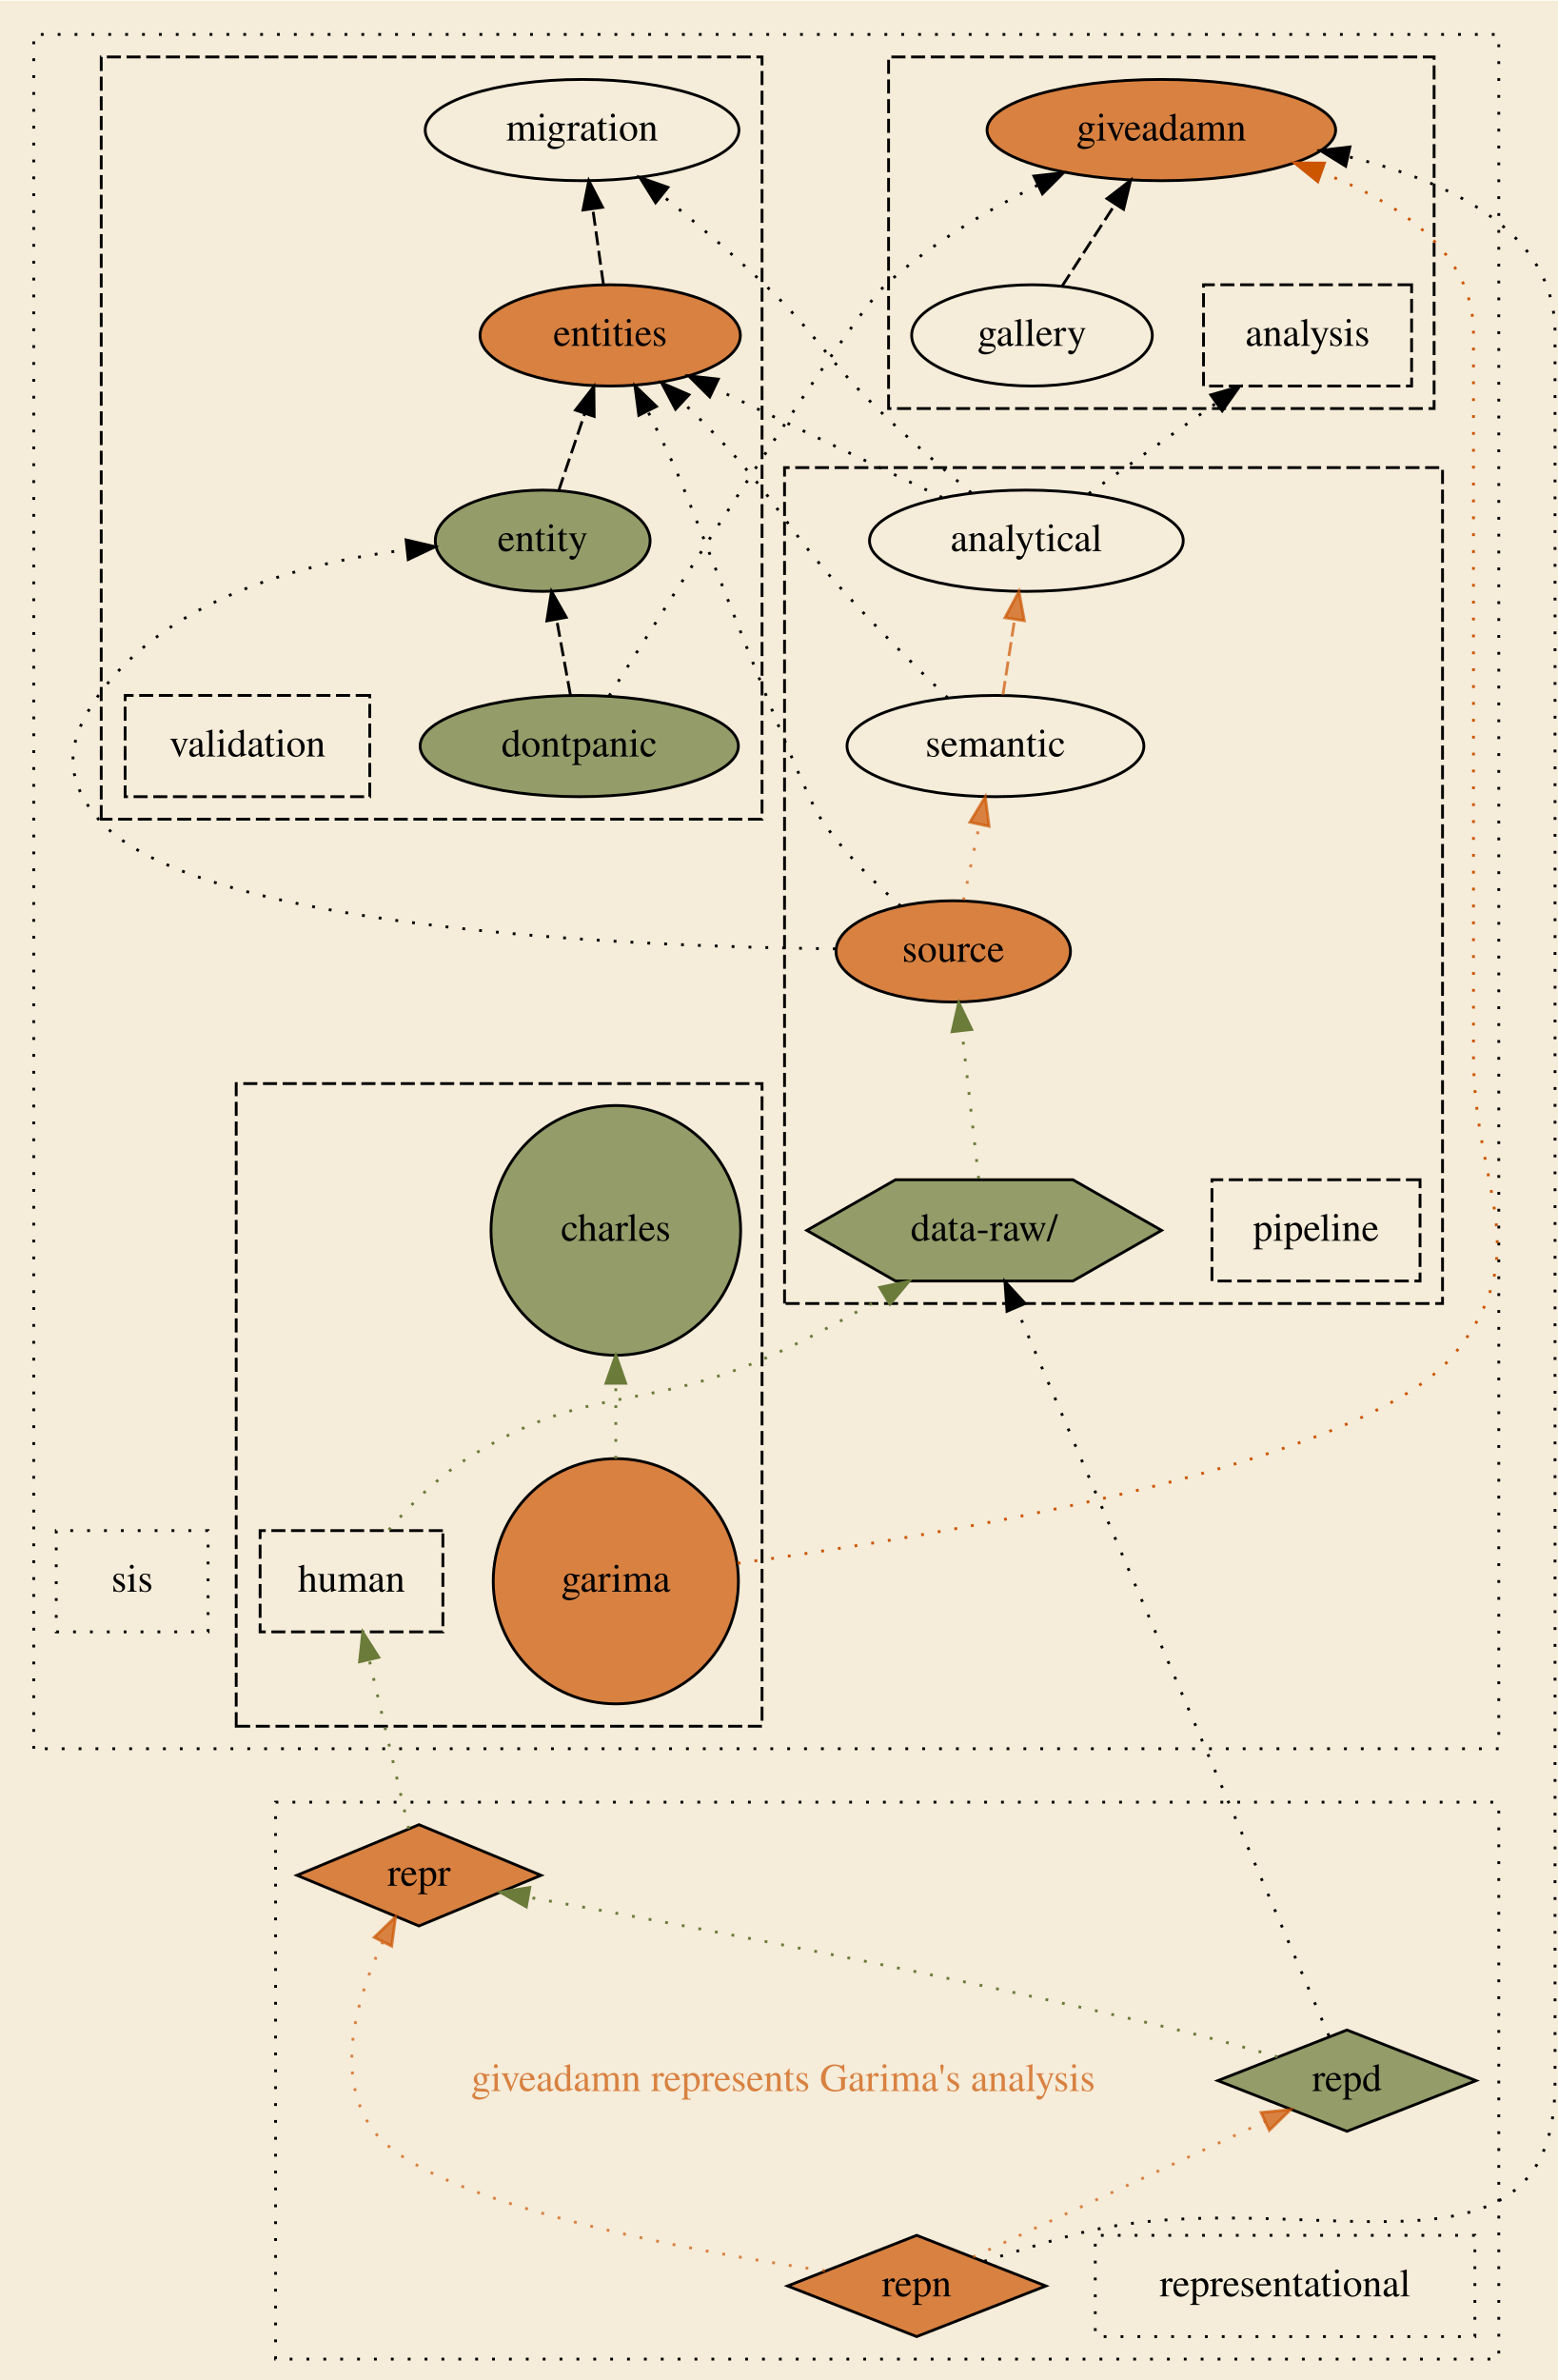
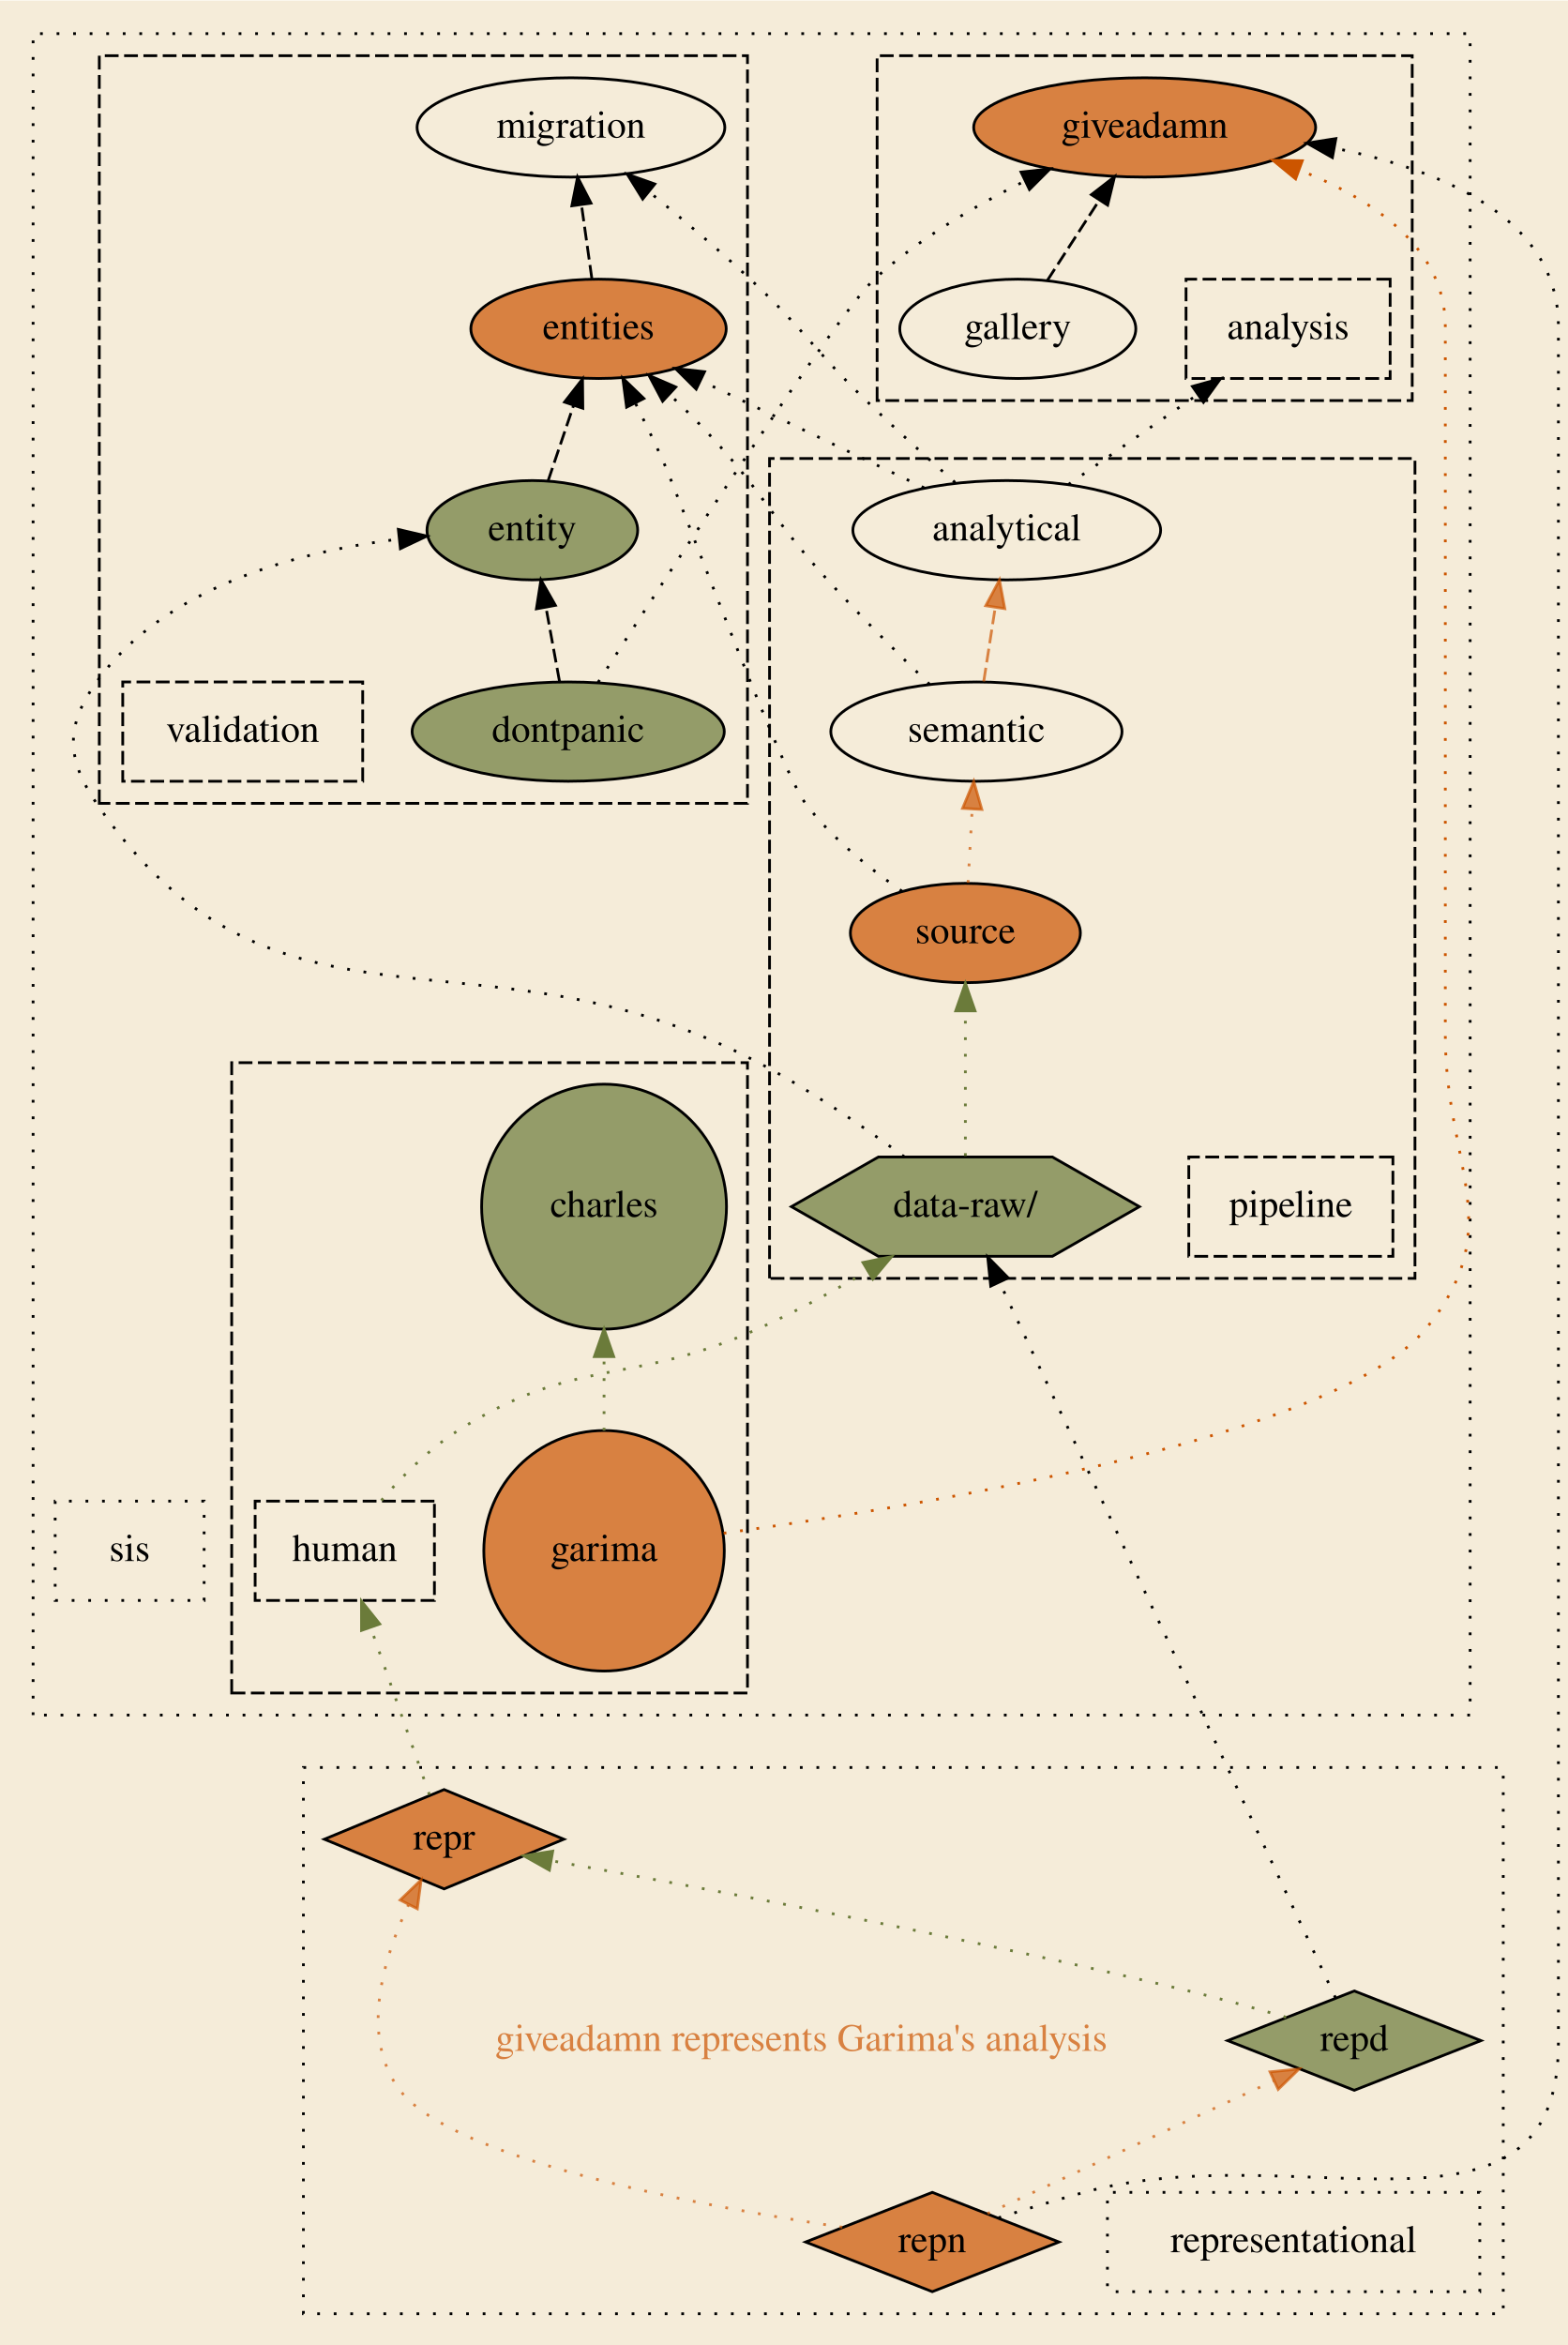
- <svg xmlns="http://www.w3.org/2000/svg" width="432pt" height="660pt" viewBox="0.00 0.00 432.00 659.62">
-   <g id="graph0" class="graph" transform="scale(0.78 0.78) rotate(0) translate(4 846.48)">
-     <polygon fill="#f5ecd9" stroke="transparent" points="-4,4 -4,-846.48 553,-846.48 553,4 -4,4" />
+ <svg xmlns="http://www.w3.org/2000/svg" width="432pt" height="646pt" viewBox="0.00 0.00 432.00 645.71">
+   <g id="graph0" class="graph" transform="scale(0.76 0.76) rotate(0) translate(4 846.48)">
+     <polygon fill="#f5ecd9" stroke="transparent" points="-4,4 -4,-846.48 565,-846.48 565,4 -4,4" />
    <g id="clust1" class="cluster">
-       <polygon fill="#f5ecd9" stroke="black" stroke-dasharray="1,5" points="94,-8 94,-206 529,-206 529,-8 94,-8" />
+       <polygon fill="#f5ecd9" stroke="black" stroke-dasharray="1,5" points="106,-8 106,-206 541,-206 541,-8 106,-8" />
    </g>
    <g id="clust2" class="cluster">
      <polygon fill="#f5ecd9" stroke="black" stroke-dasharray="1,5" points="8,-225 8,-834.48 529,-834.48 529,-225 8,-225" />
    </g>
    <g id="clust3" class="cluster">
-       <polygon fill="#f5ecd9" stroke="black" stroke-dasharray="5,2" points="312,-701.48 312,-826.48 506,-826.48 506,-701.48 312,-701.48" />
+       <polygon fill="#f5ecd9" stroke="black" stroke-dasharray="5,2" points="314,-701.48 314,-826.48 508,-826.48 508,-701.48 314,-701.48" />
    </g>
    <g id="clust4" class="cluster">
      <polygon fill="#f5ecd9" stroke="black" stroke-dasharray="5,2" points="32,-555.48 32,-826.48 267,-826.48 267,-555.48 32,-555.48" />
    </g>
    <g id="clust5" class="cluster">
      <polygon fill="#f5ecd9" stroke="black" stroke-dasharray="5,2" points="275,-383.29 275,-680.48 509,-680.48 509,-383.29 275,-383.29" />
    </g>
    <g id="clust6" class="cluster">
      <polygon fill="#f5ecd9" stroke="black" stroke-dasharray="5,2" points="80,-233 80,-461.48 267,-461.48 267,-233 80,-233" />
    </g>
    <g id="node1" class="node">
-       <polygon fill="none" stroke="black" stroke-dasharray="1,5" points="520.5,-52 385.5,-52 385.5,-16 520.5,-16 520.5,-52" />
-       <text text-anchor="middle" x="453" y="-30.3" font-family="Times,serif" font-size="14.00">representational</text>
+       <polygon fill="none" stroke="black" stroke-dasharray="1,5" points="532.5,-52 397.5,-52 397.5,-16 532.5,-16 532.5,-52" />
+       <text text-anchor="middle" x="465" y="-30.3" font-family="Times,serif" font-size="14.00">representational</text>
    </g>
    <g id="node2" class="node">
-       <polygon fill="#6b7b3a" fill-opacity="0.702" stroke="black" points="475,-125 429.08,-107 475,-89 520.92,-107 475,-125" />
-       <text text-anchor="middle" x="475" y="-103.3" font-family="Times,serif" font-size="14.00">repd</text>
+       <polygon fill="#6b7b3a" fill-opacity="0.702" stroke="black" points="487,-125 441.08,-107 487,-89 532.92,-107 487,-125" />
+       <text text-anchor="middle" x="487" y="-103.3" font-family="Times,serif" font-size="14.00">repd</text>
    </g>
    <g id="node4" class="node">
-       <polygon fill="#cc5500" fill-opacity="0.702" stroke="black" points="145,-198 101.6,-180 145,-162 188.4,-180 145,-198" />
-       <text text-anchor="middle" x="145" y="-176.3" font-family="Times,serif" font-size="14.00">repr</text>
+       <polygon fill="#cc5500" fill-opacity="0.702" stroke="black" points="157,-198 113.6,-180 157,-162 200.4,-180 157,-198" />
+       <text text-anchor="middle" x="157" y="-176.3" font-family="Times,serif" font-size="14.00">repr</text>
    </g>
    <g id="edge2" class="edge">
-       <path fill="none" stroke="#6b7b3a" stroke-dasharray="1,5" d="M450.3,-115.47C439.51,-118.61 426.68,-122.18 415,-125 333.31,-144.71 236.51,-162.81 183.86,-172.22" />
-       <polygon fill="#6b7b3a" stroke="#6b7b3a" points="183.17,-168.79 173.93,-173.99 184.39,-175.68 183.17,-168.79" />
+       <path fill="none" stroke="#6b7b3a" stroke-dasharray="1,5" d="M462.3,-115.47C451.51,-118.61 438.68,-122.18 427,-125 345.31,-144.71 248.51,-162.81 195.86,-172.22" />
+       <polygon fill="#6b7b3a" stroke="#6b7b3a" points="195.17,-168.79 185.93,-173.99 196.39,-175.68 195.17,-168.79" />
    </g>
    <g id="node16" class="node">
      <polygon fill="#6b7b3a" fill-opacity="0.702" stroke="black" points="409.08,-409.29 377.54,-427.29 314.46,-427.29 282.92,-409.29 314.46,-391.29 377.54,-391.29 409.08,-409.29" />
      <text text-anchor="middle" x="346" y="-405.59" font-family="Times,serif" font-size="14.00">data-raw/</text>
    </g>
    <g id="edge22" class="edge">
-       <path fill="none" stroke="black" stroke-dasharray="1,5" d="M468.6,-122.89C448.09,-170.65 383.75,-320.41 357.41,-381.72" />
-       <polygon fill="black" stroke="black" points="354.11,-380.53 353.38,-391.1 360.55,-383.3 354.11,-380.53" />
+       <path fill="none" stroke="black" stroke-dasharray="1,5" d="M480.2,-122.48C458,-169.76 387.43,-320.05 358.53,-381.61" />
+       <polygon fill="black" stroke="black" points="355.19,-380.49 354.1,-391.03 361.52,-383.47 355.19,-380.49" />
    </g>
    <g id="node3" class="node">
-       <polygon fill="#cc5500" fill-opacity="0.702" stroke="black" points="322,-52 276.08,-34 322,-16 367.92,-34 322,-52" />
-       <text text-anchor="middle" x="322" y="-30.3" font-family="Times,serif" font-size="14.00">repn</text>
+       <polygon fill="#cc5500" fill-opacity="0.702" stroke="black" points="334,-52 288.08,-34 334,-16 379.92,-34 334,-52" />
+       <text text-anchor="middle" x="334" y="-30.3" font-family="Times,serif" font-size="14.00">repn</text>
    </g>
    <g id="edge1" class="edge">
-       <path fill="none" stroke="#cc5500" stroke-dasharray="1,5" stroke-opacity="0.702" d="M342,-44.28C368.46,-56.56 415.29,-78.29 445.73,-92.42" />
-       <polygon fill="#cc5500" fill-opacity="0.702" stroke="#cc5500" stroke-opacity="0.702" points="444.45,-95.68 454.99,-96.72 447.4,-89.33 444.45,-95.68" />
+       <path fill="none" stroke="#cc5500" stroke-dasharray="1,5" stroke-opacity="0.702" d="M354,-44.28C380.46,-56.56 427.29,-78.29 457.73,-92.42" />
+       <polygon fill="#cc5500" fill-opacity="0.702" stroke="#cc5500" stroke-opacity="0.702" points="456.45,-95.68 466.99,-96.72 459.4,-89.33 456.45,-95.68" />
    </g>
    <g id="edge3" class="edge">
-       <path fill="none" stroke="#cc5500" stroke-dasharray="1,5" stroke-opacity="0.702" d="M289.38,-39.36C239.59,-46.76 148.35,-63.5 129,-89 114.39,-108.25 122.83,-136.44 132.05,-156.13" />
-       <polygon fill="#cc5500" fill-opacity="0.702" stroke="#cc5500" stroke-opacity="0.702" points="129.06,-157.95 136.69,-165.29 135.3,-154.79 129.06,-157.95" />
-       <text text-anchor="middle" x="274.5" y="-103.3" font-family="Times,serif" font-size="14.00" fill="#cc5500" fill-opacity="0.702">giveadamn represents Garima's analysis</text>
+       <path fill="none" stroke="#cc5500" stroke-dasharray="1,5" stroke-opacity="0.702" d="M301.38,-39.36C251.59,-46.76 160.35,-63.5 141,-89 126.39,-108.25 134.83,-136.44 144.05,-156.13" />
+       <polygon fill="#cc5500" fill-opacity="0.702" stroke="#cc5500" stroke-opacity="0.702" points="141.06,-157.95 148.69,-165.29 147.3,-154.79 141.06,-157.95" />
+       <text text-anchor="middle" x="286.5" y="-103.3" font-family="Times,serif" font-size="14.00" fill="#cc5500" fill-opacity="0.702">giveadamn represents Garima's analysis</text>
    </g>
    <g id="node7" class="node">
-       <ellipse fill="#cc5500" fill-opacity="0.702" stroke="black" cx="409" cy="-800.48" rx="61.99" ry="18" />
-       <text text-anchor="middle" x="409" y="-796.78" font-family="Times,serif" font-size="14.00">giveadamn</text>
+       <ellipse fill="#cc5500" fill-opacity="0.702" stroke="black" cx="411" cy="-800.48" rx="61.99" ry="18" />
+       <text text-anchor="middle" x="411" y="-796.78" font-family="Times,serif" font-size="14.00">giveadamn</text>
    </g>
    <g id="edge21" class="edge">
-       <path fill="none" stroke="black" stroke-dasharray="1,5" d="M346,-42.77C355.6,-45.79 366.79,-49.19 377,-52 454.25,-73.26 549,-25.88 549,-106 549,-106 549,-106 549,-728.48 549,-764.48 511.73,-782.23 475.65,-790.98" />
-       <polygon fill="black" stroke="black" points="474.55,-787.64 465.54,-793.22 476.06,-794.48 474.55,-787.64" />
+       <path fill="none" stroke="black" stroke-dasharray="1,5" d="M358,-42.77C367.6,-45.79 378.79,-49.19 389,-52 466.25,-73.26 561,-25.88 561,-106 561,-106 561,-106 561,-728.48 561,-767.4 519.25,-785.01 479.81,-792.97" />
+       <polygon fill="black" stroke="black" points="479.06,-789.55 469.85,-794.79 480.32,-796.44 479.06,-789.55" />
    </g>
    <g id="node19" class="node">
      <polygon fill="none" stroke="black" stroke-dasharray="5,2" points="153.5,-302.55 88.5,-302.55 88.5,-266.55 153.5,-266.55 153.5,-302.55" />
      <text text-anchor="middle" x="121" y="-280.85" font-family="Times,serif" font-size="14.00">human</text>
    </g>
    <g id="edge20" class="edge">
-       <path fill="none" stroke="#6b7b3a" stroke-dasharray="1,5" d="M141.35,-196.57C137.64,-212.46 131.8,-237.42 127.32,-256.53" />
-       <polygon fill="#6b7b3a" stroke="#6b7b3a" points="123.87,-255.92 125,-266.45 130.69,-257.52 123.87,-255.92" />
+       <path fill="none" stroke="#6b7b3a" stroke-dasharray="1,5" d="M151.69,-196.13C146.09,-212.07 137.17,-237.5 130.38,-256.83" />
+       <polygon fill="#6b7b3a" stroke="#6b7b3a" points="127.07,-255.7 127.06,-266.3 133.67,-258.02 127.07,-255.7" />
    </g>
    <g id="node5" class="node">
      <polygon fill="none" stroke="black" stroke-dasharray="1,5" points="70,-302.55 16,-302.55 16,-266.55 70,-266.55 70,-302.55" />
      <text text-anchor="middle" x="43" y="-280.85" font-family="Times,serif" font-size="14.00">sis</text>
    </g>
    <g id="node6" class="node">
-       <polygon fill="none" stroke="black" stroke-dasharray="5,2" points="498,-745.48 424,-745.48 424,-709.48 498,-709.48 498,-745.48" />
-       <text text-anchor="middle" x="461" y="-723.78" font-family="Times,serif" font-size="14.00">analysis</text>
+       <polygon fill="none" stroke="black" stroke-dasharray="5,2" points="500,-745.48 426,-745.48 426,-709.48 500,-709.48 500,-745.48" />
+       <text text-anchor="middle" x="463" y="-723.78" font-family="Times,serif" font-size="14.00">analysis</text>
    </g>
    <g id="node8" class="node">
-       <ellipse fill="none" stroke="black" cx="363" cy="-727.48" rx="42.79" ry="18" />
-       <text text-anchor="middle" x="363" y="-723.78" font-family="Times,serif" font-size="14.00">gallery</text>
+       <ellipse fill="none" stroke="black" cx="365" cy="-727.48" rx="42.79" ry="18" />
+       <text text-anchor="middle" x="365" y="-723.78" font-family="Times,serif" font-size="14.00">gallery</text>
    </g>
    <g id="edge4" class="edge">
-       <path fill="none" stroke="black" stroke-dasharray="5,2" d="M373.67,-744.95C379.28,-753.61 386.27,-764.41 392.56,-774.11" />
-       <polygon fill="black" stroke="black" points="389.69,-776.12 398.07,-782.61 395.57,-772.32 389.69,-776.12" />
+       <path fill="none" stroke="black" stroke-dasharray="5,2" d="M375.67,-744.95C381.28,-753.61 388.27,-764.41 394.56,-774.11" />
+       <polygon fill="black" stroke="black" points="391.69,-776.12 400.07,-782.61 397.57,-772.32 391.69,-776.12" />
    </g>
    <g id="node9" class="node">
      <ellipse fill="#6b7b3a" fill-opacity="0.702" stroke="black" cx="202" cy="-581.48" rx="56.59" ry="18" />
      <text text-anchor="middle" x="202" y="-577.78" font-family="Times,serif" font-size="14.00">dontpanic</text>
    </g>
    <g id="edge23" class="edge">
-       <path fill="none" stroke="black" stroke-dasharray="1,5" d="M212.63,-599.34C237.49,-638.62 298.3,-733.83 311,-745.48 326.72,-759.91 347,-771.9 365.02,-780.89" />
-       <polygon fill="black" stroke="black" points="363.68,-784.13 374.21,-785.31 366.71,-777.82 363.68,-784.13" />
+       <path fill="none" stroke="black" stroke-dasharray="1,5" d="M212.84,-599.34C238.19,-638.62 300.18,-733.82 313,-745.48 328.91,-759.96 349.38,-772.01 367.5,-781.03" />
+       <polygon fill="black" stroke="black" points="366.19,-784.29 376.72,-785.47 369.23,-777.98 366.19,-784.29" />
    </g>
    <g id="node10" class="node">
      <ellipse fill="#6b7b3a" fill-opacity="0.702" stroke="black" cx="189" cy="-654.48" rx="38.19" ry="18" />
      <text text-anchor="middle" x="189" y="-650.78" font-family="Times,serif" font-size="14.00">entity</text>
    </g>
    <g id="edge5" class="edge">
      <path fill="none" stroke="black" stroke-dasharray="5,2" d="M198.85,-599.67C197.38,-607.69 195.6,-617.44 193.96,-626.42" />
      <polygon fill="black" stroke="black" points="190.48,-625.99 192.12,-636.46 197.36,-627.25 190.48,-625.99" />
    </g>
    <g id="node11" class="node">
      <ellipse fill="#cc5500" fill-opacity="0.702" stroke="black" cx="213" cy="-727.48" rx="46.29" ry="18" />
      <text text-anchor="middle" x="213" y="-723.78" font-family="Times,serif" font-size="14.00">entities</text>
    </g>
    <g id="edge6" class="edge">
      <path fill="none" stroke="black" stroke-dasharray="5,2" d="M194.69,-672.31C197.46,-680.5 200.85,-690.55 203.96,-699.75" />
      <polygon fill="black" stroke="black" points="200.67,-700.93 207.19,-709.29 207.3,-698.69 200.67,-700.93" />
    </g>
    <g id="node13" class="node">
      <ellipse fill="none" stroke="black" cx="203" cy="-800.48" rx="55.79" ry="18" />
      <text text-anchor="middle" x="203" y="-796.78" font-family="Times,serif" font-size="14.00">migration</text>
    </g>
    <g id="edge7" class="edge">
      <path fill="none" stroke="black" stroke-dasharray="5,2" d="M210.58,-745.67C209.45,-753.69 208.08,-763.44 206.81,-772.42" />
      <polygon fill="black" stroke="black" points="203.33,-772.07 205.4,-782.46 210.26,-773.04 203.33,-772.07" />
    </g>
    <g id="node12" class="node">
      <polygon fill="none" stroke="black" stroke-dasharray="5,2" points="127.5,-599.48 40.5,-599.48 40.5,-563.48 127.5,-563.48 127.5,-599.48" />
      <text text-anchor="middle" x="84" y="-577.78" font-family="Times,serif" font-size="14.00">validation</text>
    </g>
    <g id="node14" class="node">
-       <ellipse fill="#cc5500" fill-opacity="0.702" stroke="black" cx="335" cy="-508.48" rx="41.69" ry="18" />
-       <text text-anchor="middle" x="335" y="-504.78" font-family="Times,serif" font-size="14.00">source</text>
-     </g>
-     <g id="edge15" class="edge">
-       <path fill="none" stroke="black" stroke-dasharray="1,5" d="M293.18,-509.39C217.9,-510.22 64.33,-516.73 31,-555.48 18.25,-570.31 19.63,-583.58 31,-599.48 55.74,-634.08 104.01,-646.76 140.72,-651.28" />
-       <polygon fill="black" stroke="black" points="140.42,-654.77 150.74,-652.35 141.17,-647.81 140.42,-654.77" />
+       <ellipse fill="#cc5500" fill-opacity="0.702" stroke="black" cx="346" cy="-508.48" rx="41.69" ry="18" />
+       <text text-anchor="middle" x="346" y="-504.78" font-family="Times,serif" font-size="14.00">source</text>
    </g>
    <g id="edge16" class="edge">
-       <path fill="none" stroke="black" stroke-dasharray="1,5" d="M316.27,-524.62C306.85,-532.96 295.81,-543.95 288,-555.48 279.57,-567.94 242.26,-666.8 236,-680.48 233.01,-687.03 229.62,-694.02 226.38,-700.52" />
+       <path fill="none" stroke="black" stroke-dasharray="1,5" d="M323.02,-523.62C311.29,-531.76 297.53,-542.87 288,-555.48 278.93,-567.48 242.26,-666.8 236,-680.48 233.01,-687.03 229.62,-694.02 226.38,-700.52" />
      <polygon fill="black" stroke="black" points="223.18,-699.08 221.8,-709.58 229.43,-702.23 223.18,-699.08" />
    </g>
    <g id="node17" class="node">
      <ellipse fill="none" stroke="black" cx="350" cy="-581.48" rx="52.79" ry="18" />
      <text text-anchor="middle" x="350" y="-577.78" font-family="Times,serif" font-size="14.00">semantic</text>
    </g>
    <g id="edge9" class="edge">
-       <path fill="none" stroke="#cc5500" stroke-dasharray="1,5" stroke-opacity="0.702" d="M338.63,-526.67C340.33,-534.69 342.38,-544.44 344.28,-553.42" />
-       <polygon fill="#cc5500" fill-opacity="0.702" stroke="#cc5500" stroke-opacity="0.702" points="340.91,-554.4 346.4,-563.46 347.76,-552.95 340.91,-554.4" />
+       <path fill="none" stroke="#cc5500" stroke-dasharray="1,5" stroke-opacity="0.702" d="M346.97,-526.67C347.42,-534.69 347.97,-544.44 348.47,-553.42" />
+       <polygon fill="#cc5500" fill-opacity="0.702" stroke="#cc5500" stroke-opacity="0.702" points="344.98,-553.67 349.04,-563.46 351.97,-553.27 344.98,-553.67" />
    </g>
    <g id="node15" class="node">
      <polygon fill="none" stroke="black" stroke-dasharray="5,2" points="501,-427.29 427,-427.29 427,-391.29 501,-391.29 501,-427.29" />
      <text text-anchor="middle" x="464" y="-405.59" font-family="Times,serif" font-size="14.00">pipeline</text>
    </g>
+     <g id="edge15" class="edge">
+       <path fill="none" stroke="black" stroke-dasharray="1,5" d="M323.86,-427.36C309.35,-438.05 289.68,-451.61 271,-461.48 169.72,-515.01 95.56,-460.86 31,-555.48 19.98,-571.64 19.63,-583.58 31,-599.48 55.74,-634.08 104.01,-646.76 140.72,-651.28" />
+       <polygon fill="black" stroke="black" points="140.42,-654.77 150.74,-652.35 141.17,-647.81 140.42,-654.77" />
+     </g>
    <g id="edge8" class="edge">
-       <path fill="none" stroke="#6b7b3a" stroke-dasharray="1,5" d="M344.03,-427.67C342.39,-442.18 340.02,-463.13 338.12,-479.93" />
-       <polygon fill="#6b7b3a" stroke="#6b7b3a" points="334.6,-479.93 336.95,-490.26 341.55,-480.72 334.6,-479.93" />
+       <path fill="none" stroke="#6b7b3a" stroke-dasharray="1,5" d="M346,-427.67C346,-442.18 346,-463.13 346,-479.93" />
+       <polygon fill="#6b7b3a" stroke="#6b7b3a" points="342.5,-480.26 346,-490.26 349.5,-480.26 342.5,-480.26" />
    </g>
    <g id="edge17" class="edge">
      <path fill="none" stroke="black" stroke-dasharray="1,5" d="M333.02,-598.61C322.16,-609.13 307.92,-623.31 296,-636.48 274.81,-659.9 272.67,-668.51 251,-691.48 247.15,-695.56 242.92,-699.74 238.72,-703.71" />
      <polygon fill="black" stroke="black" points="236.24,-701.24 231.28,-710.6 241,-706.38 236.24,-701.24" />
    </g>
    <g id="node18" class="node">
      <ellipse fill="none" stroke="black" cx="361" cy="-654.48" rx="55.79" ry="18" />
      <text text-anchor="middle" x="361" y="-650.78" font-family="Times,serif" font-size="14.00">analytical</text>
    </g>
    <g id="edge10" class="edge">
      <path fill="none" stroke="#cc5500" stroke-dasharray="5,2" stroke-opacity="0.702" d="M352.66,-599.67C353.91,-607.69 355.42,-617.44 356.81,-626.42" />
      <polygon fill="#cc5500" fill-opacity="0.702" stroke="#cc5500" stroke-opacity="0.702" points="353.37,-627.11 358.36,-636.46 360.29,-626.04 353.37,-627.11" />
    </g>
    <g id="edge12" class="edge">
-       <path fill="none" stroke="black" stroke-dasharray="1,5" d="M383.19,-671.24C396.47,-680.67 413.58,-692.82 428.37,-703.32" />
-       <polygon fill="black" stroke="black" points="426.59,-706.34 436.77,-709.28 430.64,-700.64 426.59,-706.34" />
+       <path fill="none" stroke="black" stroke-dasharray="1,5" d="M383.38,-671.07C397.01,-680.55 414.67,-692.84 429.89,-703.44" />
+       <polygon fill="black" stroke="black" points="428.32,-706.61 438.53,-709.45 432.32,-700.86 428.32,-706.61" />
    </g>
    <g id="edge18" class="edge">
      <path fill="none" stroke="black" stroke-dasharray="1,5" d="M331.05,-669.85C307.68,-681.06 275.1,-696.69 250.08,-708.69" />
      <polygon fill="black" stroke="black" points="248.41,-705.62 240.9,-713.1 251.43,-711.93 248.41,-705.62" />
    </g>
    <g id="edge19" class="edge">
-       <path fill="none" stroke="black" stroke-dasharray="1,5" d="M341.38,-671.56C331.17,-680.16 318.63,-691.1 308,-701.48 289.1,-719.96 287.1,-727.22 268,-745.48 256.57,-756.42 243.23,-767.72 231.63,-777.14" />
-       <polygon fill="black" stroke="black" points="229.14,-774.65 223.54,-783.64 233.53,-780.11 229.14,-774.65" />
+       <path fill="none" stroke="black" stroke-dasharray="1,5" d="M342.28,-671.77C332.5,-680.42 320.43,-691.34 310,-701.48 290.62,-720.33 287.76,-727.04 268,-745.48 256.44,-756.28 243.08,-767.56 231.5,-777" />
+       <polygon fill="black" stroke="black" points="229.01,-774.52 223.42,-783.52 233.4,-779.96 229.01,-774.52" />
    </g>
    <g id="edge13" class="edge">
      <path fill="none" stroke="#6b7b3a" stroke-dasharray="1,5" d="M134.26,-302.8C141.63,-311.41 151.43,-321.39 162,-328.09 205.19,-355.51 224.39,-344 271,-365.09 284.33,-371.12 298.37,-378.82 310.65,-386.03" />
      <polygon fill="#6b7b3a" stroke="#6b7b3a" points="308.87,-389.04 319.25,-391.17 312.46,-383.04 308.87,-389.04" />
    </g>
    <g id="node20" class="node">
      <ellipse fill="#6b7b3a" fill-opacity="0.702" stroke="black" cx="215" cy="-409.29" rx="44.39" ry="44.39" />
      <text text-anchor="middle" x="215" y="-405.59" font-family="Times,serif" font-size="14.00">charles</text>
    </g>
    <g id="node21" class="node">
      <ellipse fill="#cc5500" fill-opacity="0.702" stroke="black" cx="215" cy="-284.55" rx="43.59" ry="43.59" />
      <text text-anchor="middle" x="215" y="-280.85" font-family="Times,serif" font-size="14.00">garima</text>
    </g>
    <g id="edge14" class="edge">
-       <path fill="none" stroke="#cc5500" stroke-dasharray="1,5" d="M258.36,-290.92C332.98,-301.14 480.79,-325.89 513,-365.09 543.08,-401.71 520,-424.1 520,-471.48 520,-471.48 520,-471.48 520,-728.48 520,-757.24 493.25,-774.87 466.01,-785.37" />
-       <polygon fill="#cc5500" stroke="#cc5500" points="464.64,-782.14 456.4,-788.8 466.99,-788.74 464.64,-782.14" />
+       <path fill="none" stroke="#cc5500" stroke-dasharray="1,5" d="M258.36,-290.92C332.98,-301.14 480.79,-325.89 513,-365.09 543.08,-401.71 520,-424.1 520,-471.48 520,-471.48 520,-471.48 520,-728.48 520,-756.87 493.73,-774.5 466.98,-785.09" />
+       <polygon fill="#cc5500" stroke="#cc5500" points="465.73,-781.82 457.54,-788.55 468.14,-788.39 465.73,-781.82" />
    </g>
    <g id="edge11" class="edge">
      <path fill="none" stroke="#6b7b3a" stroke-dasharray="1,5" d="M215,-328.13C215,-336.69 215,-345.79 215,-354.67" />
      <polygon fill="#6b7b3a" stroke="#6b7b3a" points="211.5,-354.95 215,-364.95 218.5,-354.95 211.5,-354.95" />
    </g>
  </g>
</svg>
